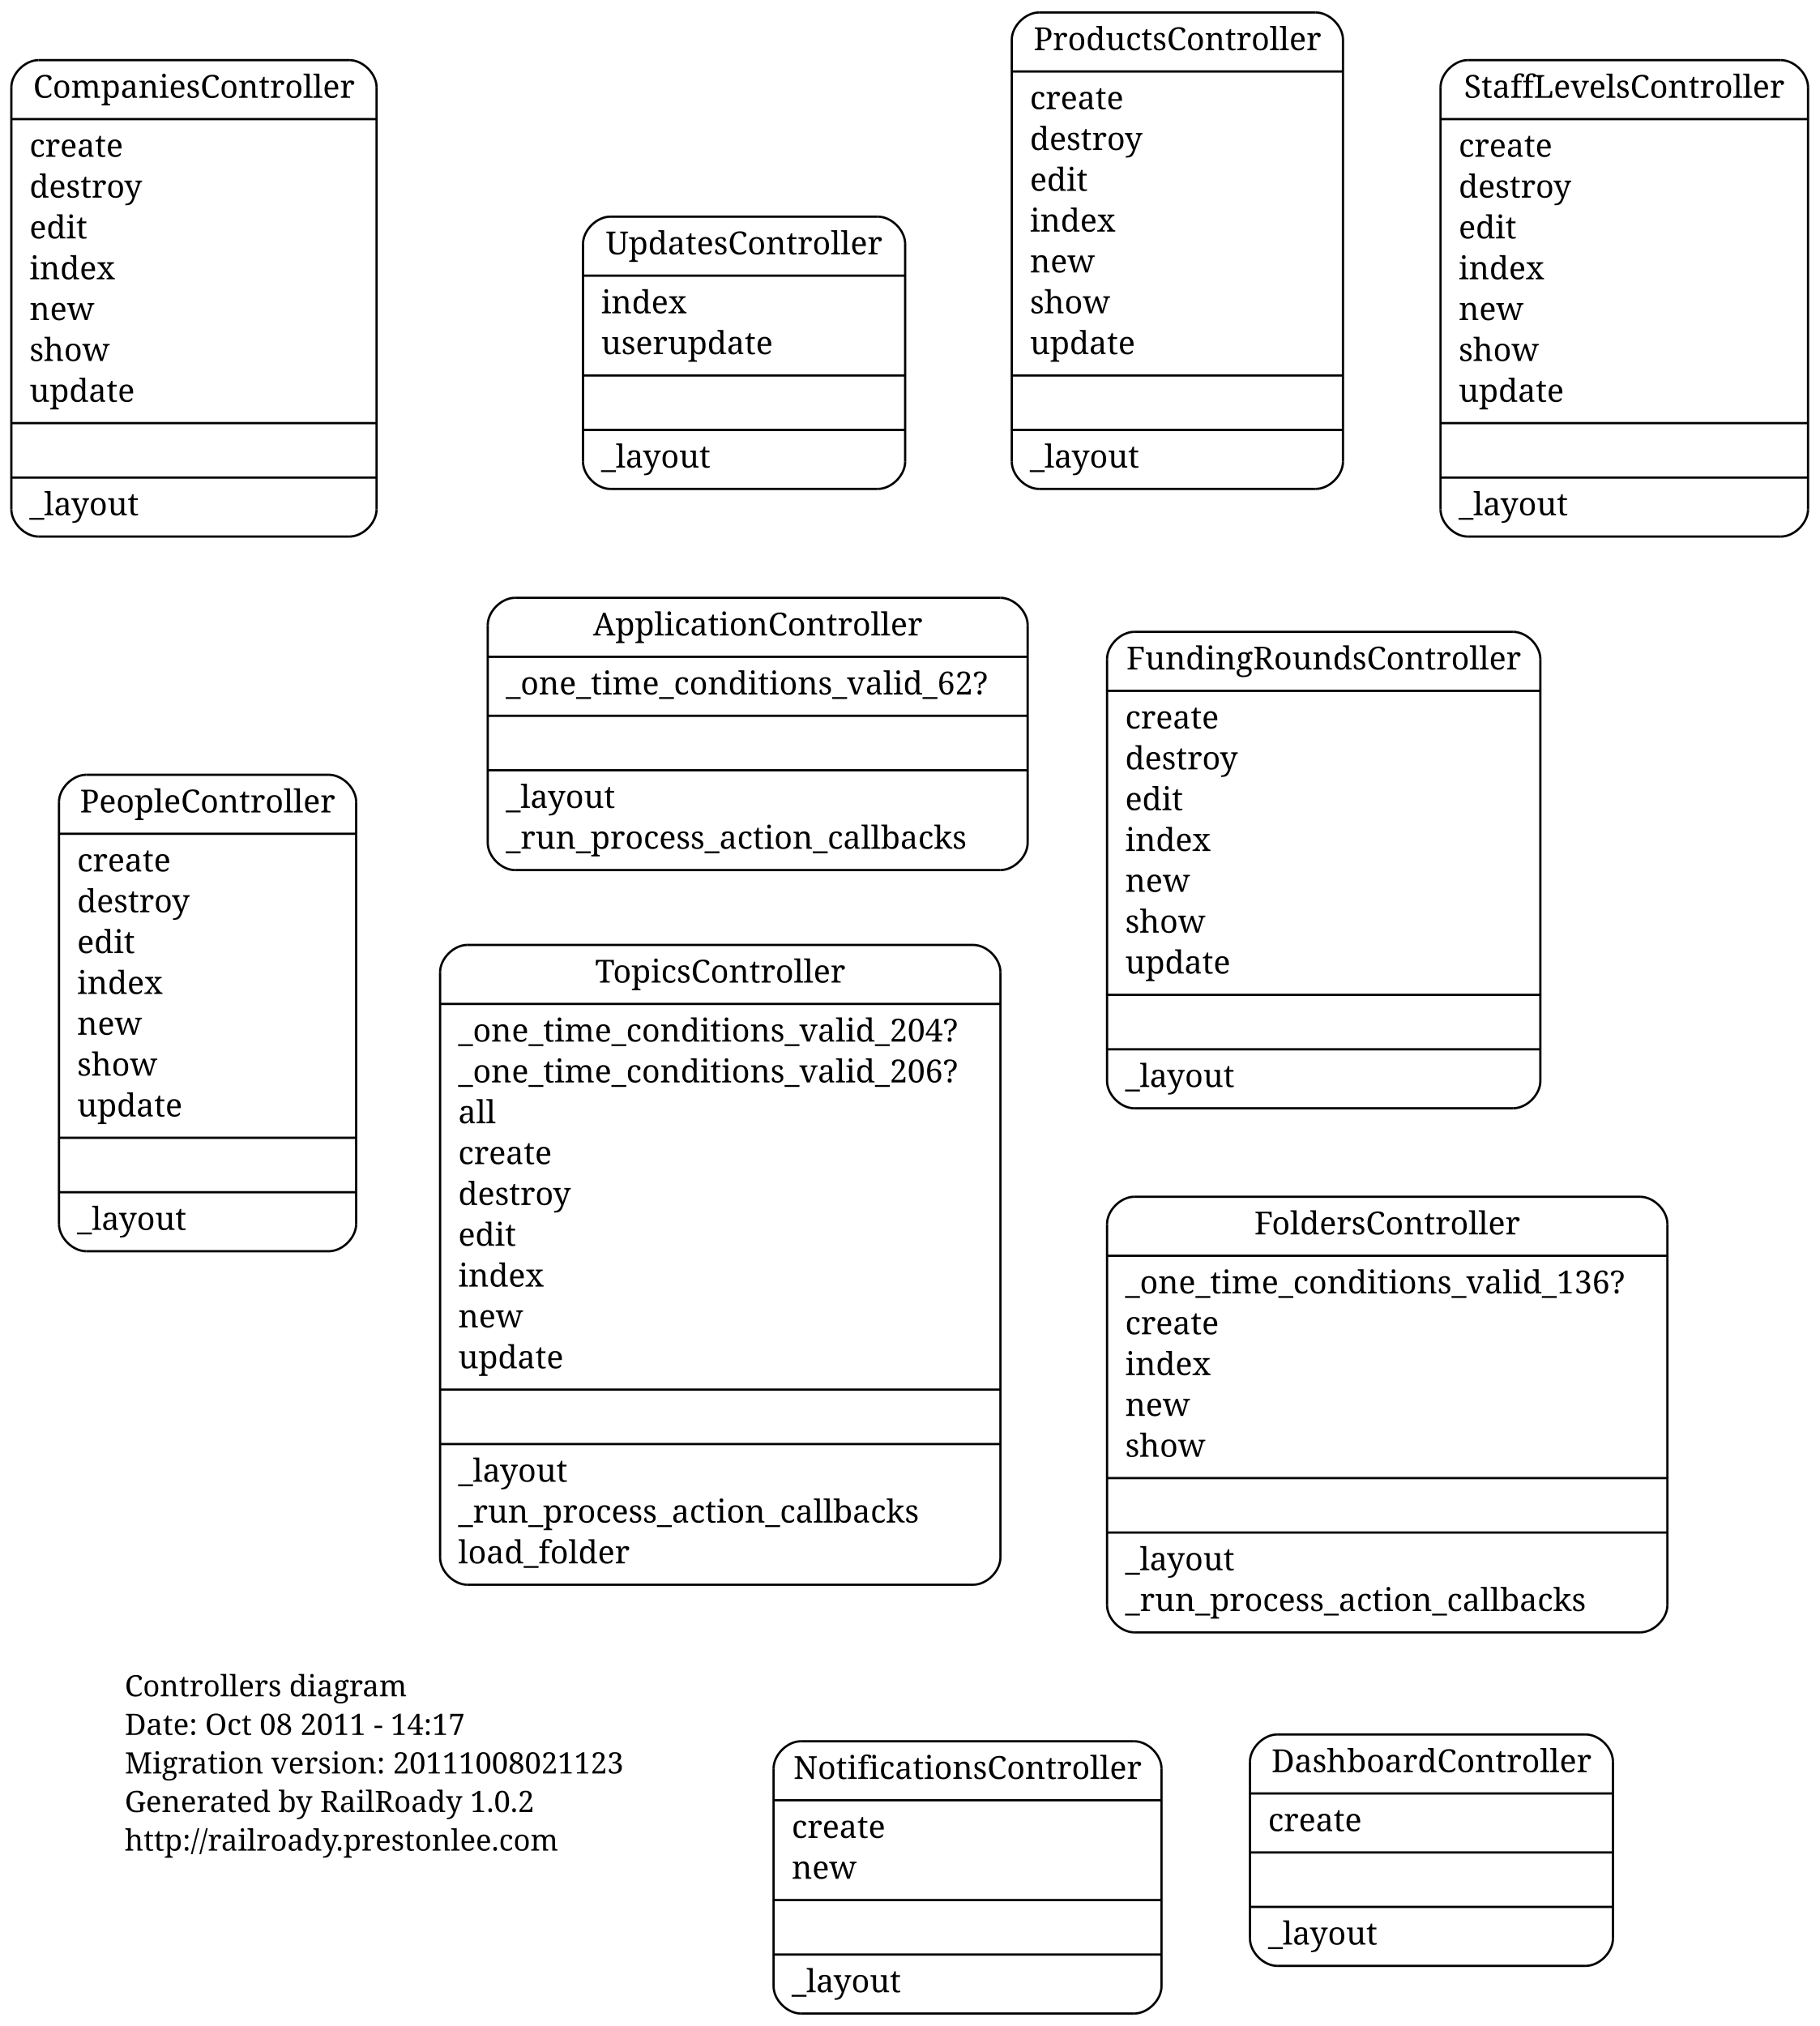
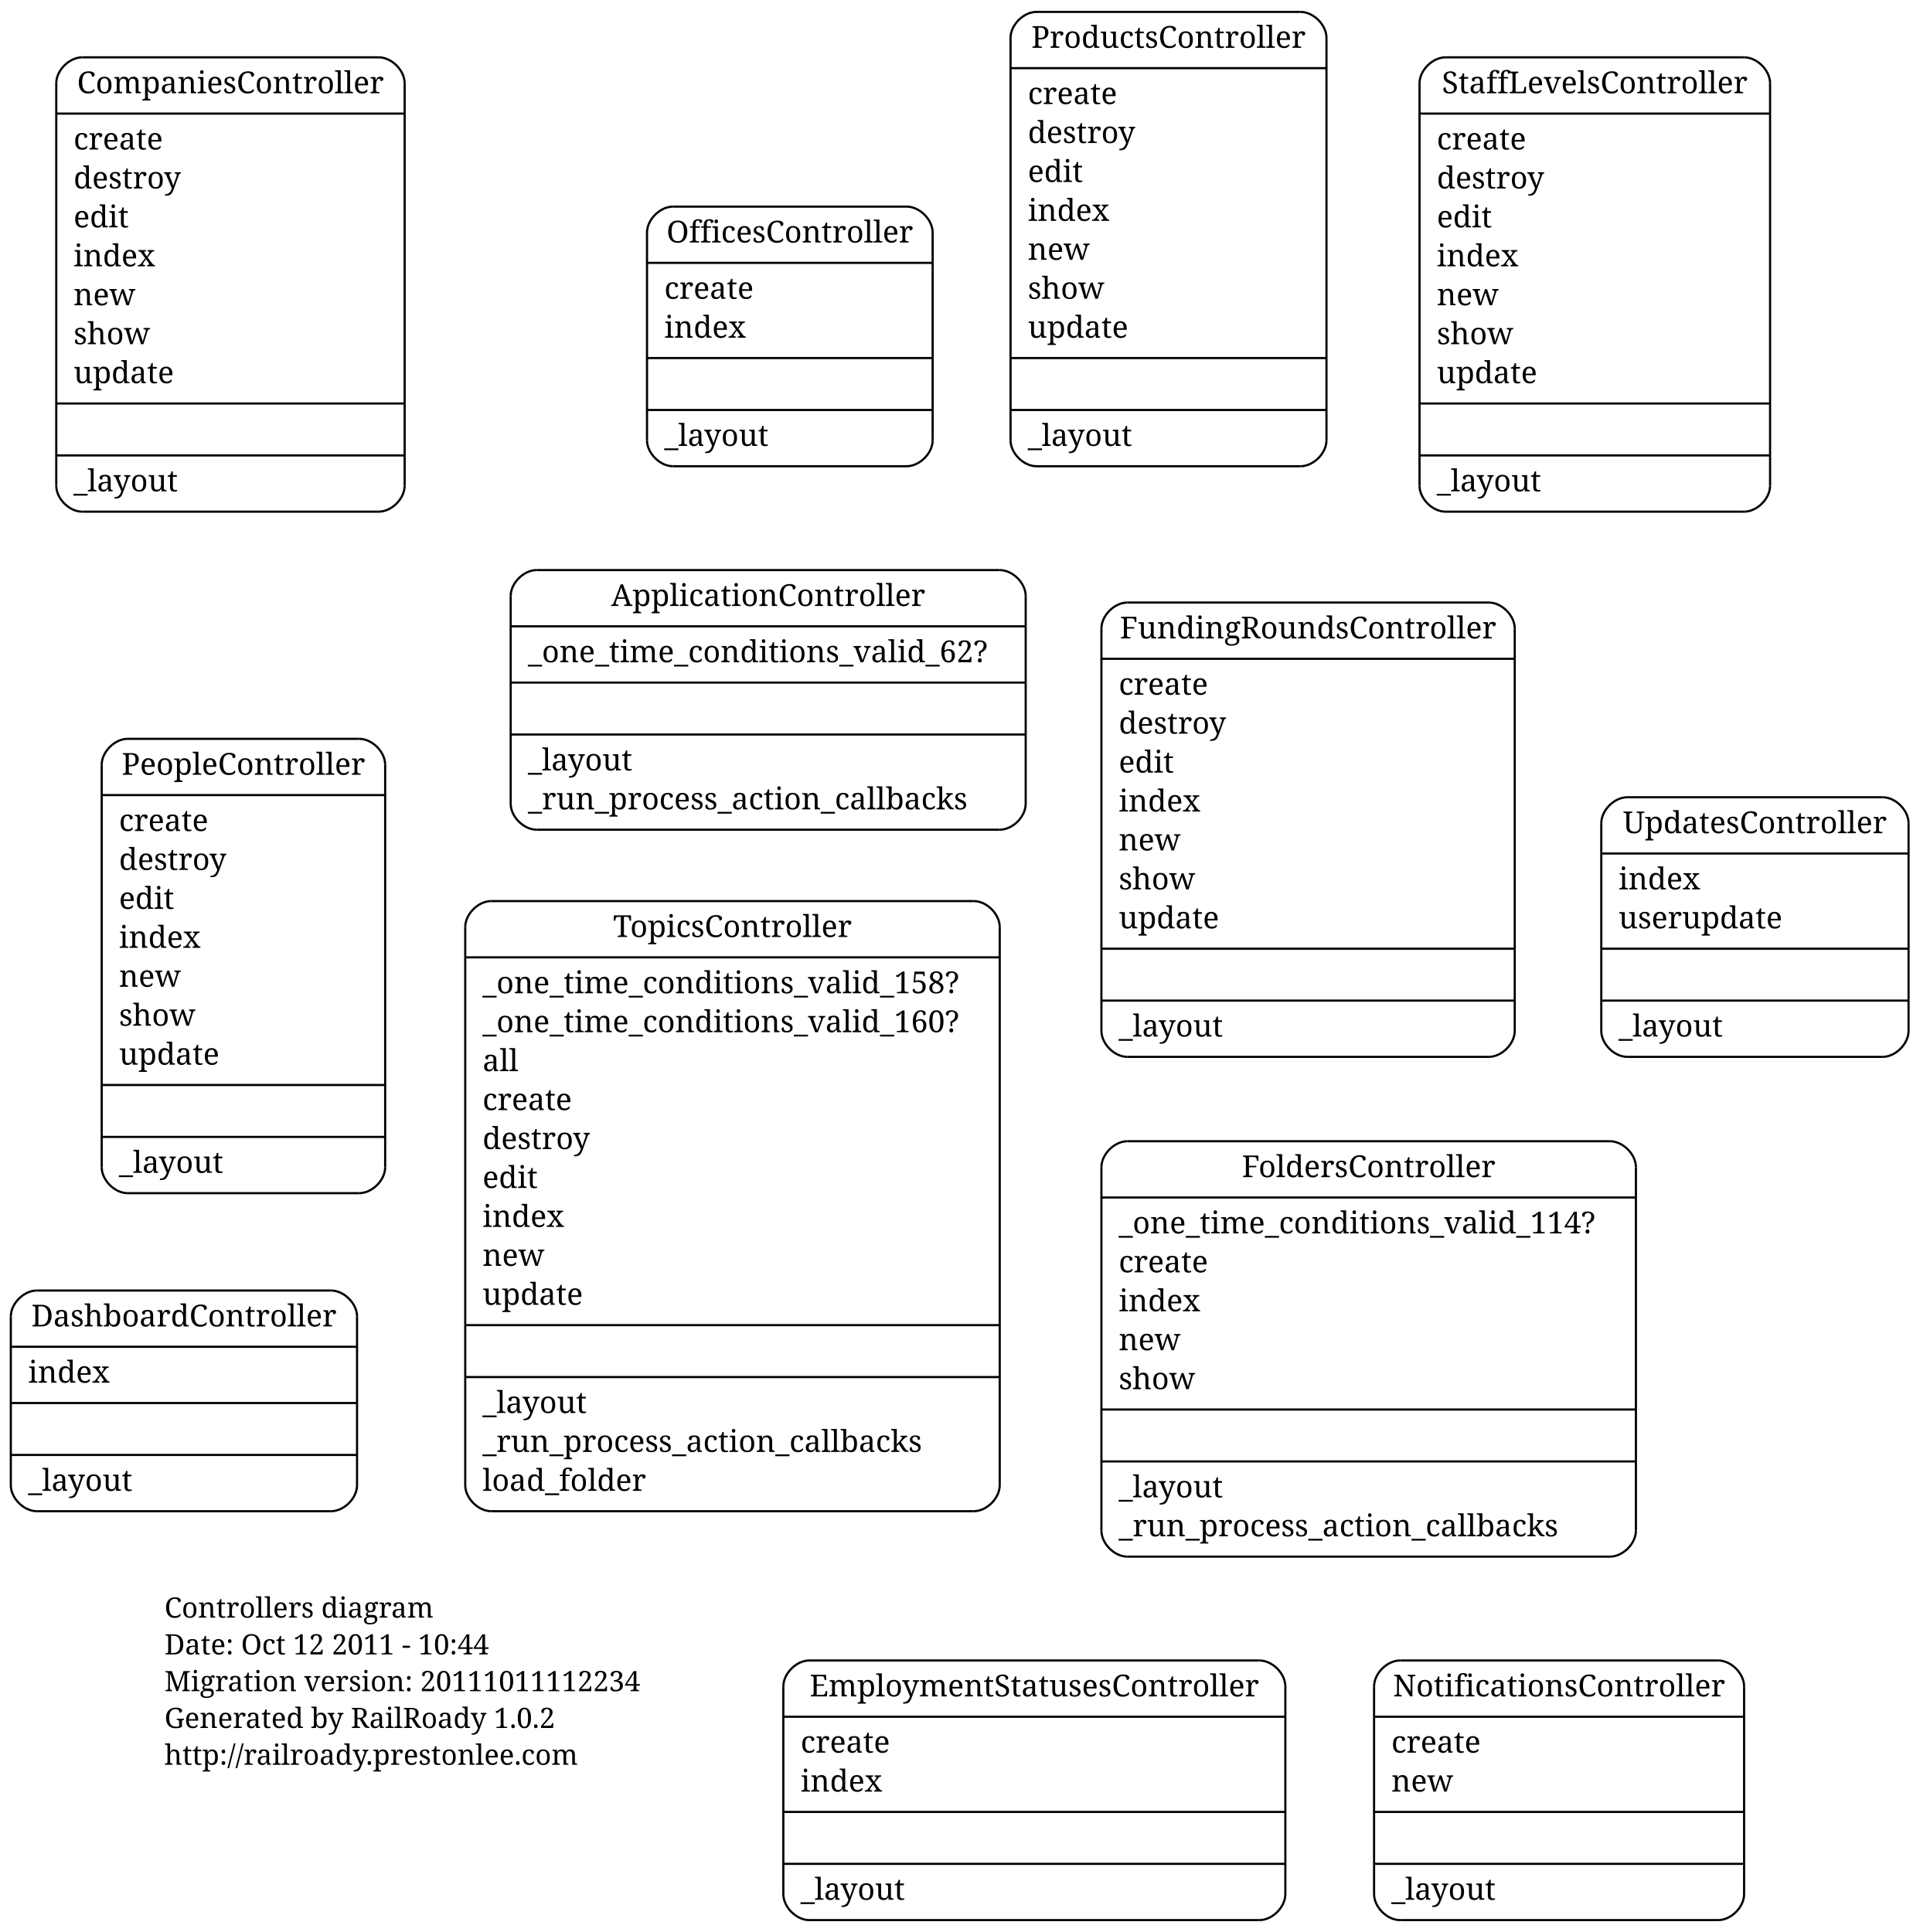
- <svg xmlns="http://www.w3.org/2000/svg" width="802pt" height="893pt" viewBox="0.00 0.00 802.00 893.00">
+ <svg xmlns="http://www.w3.org/2000/svg" width="887pt" height="893pt" viewBox="0.00 0.00 887.00 893.00">
  <g id="graph1" class="graph" transform="scale(1 1) rotate(0) translate(4 889)">
-     <polygon fill="white" stroke="white" points="-4,5 -4,-889 799,-889 799,5 -4,5" />
+     <polygon fill="white" stroke="white" points="-4,5 -4,-889 884,-889 884,5 -4,5" />
    <g id="node1" class="node">
-       <text text-anchor="start" x="51" y="-141.3" font-family="Times Roman,serif" font-size="13.00">Controllers diagram</text>
-       <text text-anchor="start" x="51" y="-124.3" font-family="Times Roman,serif" font-size="13.00">Date: Oct 08 2011 - 14:17</text>
-       <text text-anchor="start" x="51" y="-107.3" font-family="Times Roman,serif" font-size="13.00">Migration version: 20111008021123</text>
-       <text text-anchor="start" x="51" y="-90.3" font-family="Times Roman,serif" font-size="13.00">Generated by RailRoady 1.0.2</text>
-       <text text-anchor="start" x="51" y="-73.3" font-family="Times Roman,serif" font-size="13.00">http://railroady.prestonlee.com</text>
+       <text text-anchor="start" x="72" y="-141.3" font-family="Times Roman,serif" font-size="13.00">Controllers diagram</text>
+       <text text-anchor="start" x="72" y="-124.3" font-family="Times Roman,serif" font-size="13.00">Date: Oct 12 2011 - 10:44</text>
+       <text text-anchor="start" x="72" y="-107.3" font-family="Times Roman,serif" font-size="13.00">Migration version: 20111011112234</text>
+       <text text-anchor="start" x="72" y="-90.3" font-family="Times Roman,serif" font-size="13.00">Generated by RailRoady 1.0.2</text>
+       <text text-anchor="start" x="72" y="-73.3" font-family="Times Roman,serif" font-size="13.00">http://railroady.prestonlee.com</text>
    </g>
    <g id="node2" class="node">
-       <polyline fill="none" stroke="black" points="34,-337.5 141,-337.5 " />
-       <path fill="none" stroke="black" d="M141,-337.5C147,-337.5 153,-343.5 153,-349.5" />
-       <polyline fill="none" stroke="black" points="153,-349.5 153,-535.5 " />
-       <path fill="none" stroke="black" d="M153,-535.5C153,-541.5 147,-547.5 141,-547.5" />
-       <polyline fill="none" stroke="black" points="141,-547.5 34,-547.5 " />
-       <path fill="none" stroke="black" d="M34,-547.5C28,-547.5 22,-541.5 22,-535.5" />
-       <polyline fill="none" stroke="black" points="22,-535.5 22,-349.5 " />
-       <path fill="none" stroke="black" d="M22,-349.5C22,-343.5 28,-337.5 34,-337.5" />
-       <text text-anchor="middle" x="87.5" y="-530.9" font-family="Times Roman,serif" font-size="14.00">PeopleController</text>
-       <polyline fill="none" stroke="black" points="22,-521.5 153,-521.5 " />
-       <text text-anchor="start" x="30" y="-504.9" font-family="Times Roman,serif" font-size="14.00">create</text>
-       <text text-anchor="start" x="30" y="-486.9" font-family="Times Roman,serif" font-size="14.00">destroy</text>
-       <text text-anchor="start" x="30" y="-468.9" font-family="Times Roman,serif" font-size="14.00">edit</text>
-       <text text-anchor="start" x="30" y="-450.9" font-family="Times Roman,serif" font-size="14.00">index</text>
-       <text text-anchor="start" x="30" y="-432.9" font-family="Times Roman,serif" font-size="14.00">new</text>
-       <text text-anchor="start" x="30" y="-414.9" font-family="Times Roman,serif" font-size="14.00">show</text>
-       <text text-anchor="start" x="30" y="-396.9" font-family="Times Roman,serif" font-size="14.00">update</text>
-       <polyline fill="none" stroke="black" points="22,-387.5 153,-387.5 " />
-       <polyline fill="none" stroke="black" points="22,-363.5 153,-363.5 " />
-       <text text-anchor="start" x="30" y="-346.9" font-family="Times Roman,serif" font-size="14.00">_layout</text>
+       <polyline fill="none" stroke="black" points="55,-337.5 162,-337.5 " />
+       <path fill="none" stroke="black" d="M162,-337.5C168,-337.5 174,-343.5 174,-349.5" />
+       <polyline fill="none" stroke="black" points="174,-349.5 174,-535.5 " />
+       <path fill="none" stroke="black" d="M174,-535.5C174,-541.5 168,-547.5 162,-547.5" />
+       <polyline fill="none" stroke="black" points="162,-547.5 55,-547.5 " />
+       <path fill="none" stroke="black" d="M55,-547.5C49,-547.5 43,-541.5 43,-535.5" />
+       <polyline fill="none" stroke="black" points="43,-535.5 43,-349.5 " />
+       <path fill="none" stroke="black" d="M43,-349.5C43,-343.5 49,-337.5 55,-337.5" />
+       <text text-anchor="middle" x="108.5" y="-530.9" font-family="Times Roman,serif" font-size="14.00">PeopleController</text>
+       <polyline fill="none" stroke="black" points="43,-521.5 174,-521.5 " />
+       <text text-anchor="start" x="51" y="-504.9" font-family="Times Roman,serif" font-size="14.00">create</text>
+       <text text-anchor="start" x="51" y="-486.9" font-family="Times Roman,serif" font-size="14.00">destroy</text>
+       <text text-anchor="start" x="51" y="-468.9" font-family="Times Roman,serif" font-size="14.00">edit</text>
+       <text text-anchor="start" x="51" y="-450.9" font-family="Times Roman,serif" font-size="14.00">index</text>
+       <text text-anchor="start" x="51" y="-432.9" font-family="Times Roman,serif" font-size="14.00">new</text>
+       <text text-anchor="start" x="51" y="-414.9" font-family="Times Roman,serif" font-size="14.00">show</text>
+       <text text-anchor="start" x="51" y="-396.9" font-family="Times Roman,serif" font-size="14.00">update</text>
+       <polyline fill="none" stroke="black" points="43,-387.5 174,-387.5 " />
+       <polyline fill="none" stroke="black" points="43,-363.5 174,-363.5 " />
+       <text text-anchor="start" x="51" y="-346.9" font-family="Times Roman,serif" font-size="14.00">_layout</text>
    </g>
    <g id="node3" class="node">
-       <polyline fill="none" stroke="black" points="223,-505.5 437,-505.5 " />
-       <path fill="none" stroke="black" d="M437,-505.5C443,-505.5 449,-511.5 449,-517.5" />
-       <polyline fill="none" stroke="black" points="449,-517.5 449,-613.5 " />
-       <path fill="none" stroke="black" d="M449,-613.5C449,-619.5 443,-625.5 437,-625.5" />
-       <polyline fill="none" stroke="black" points="437,-625.5 223,-625.5 " />
-       <path fill="none" stroke="black" d="M223,-625.5C217,-625.5 211,-619.5 211,-613.5" />
-       <polyline fill="none" stroke="black" points="211,-613.5 211,-517.5 " />
-       <path fill="none" stroke="black" d="M211,-517.5C211,-511.5 217,-505.5 223,-505.5" />
-       <text text-anchor="middle" x="330" y="-608.9" font-family="Times Roman,serif" font-size="14.00">ApplicationController</text>
-       <polyline fill="none" stroke="black" points="211,-599.5 449,-599.5 " />
-       <text text-anchor="start" x="219" y="-582.9" font-family="Times Roman,serif" font-size="14.00">_one_time_conditions_valid_62?</text>
-       <polyline fill="none" stroke="black" points="211,-573.5 449,-573.5 " />
-       <polyline fill="none" stroke="black" points="211,-549.5 449,-549.5 " />
-       <text text-anchor="start" x="219" y="-532.9" font-family="Times Roman,serif" font-size="14.00">_layout</text>
-       <text text-anchor="start" x="219" y="-514.9" font-family="Times Roman,serif" font-size="14.00">_run_process_action_callbacks</text>
+       <polyline fill="none" stroke="black" points="307,-673.5 415,-673.5 " />
+       <path fill="none" stroke="black" d="M415,-673.5C421,-673.5 427,-679.5 427,-685.5" />
+       <polyline fill="none" stroke="black" points="427,-685.5 427,-781.5 " />
+       <path fill="none" stroke="black" d="M427,-781.5C427,-787.5 421,-793.5 415,-793.5" />
+       <polyline fill="none" stroke="black" points="415,-793.5 307,-793.5 " />
+       <path fill="none" stroke="black" d="M307,-793.5C301,-793.5 295,-787.5 295,-781.5" />
+       <polyline fill="none" stroke="black" points="295,-781.5 295,-685.5 " />
+       <path fill="none" stroke="black" d="M295,-685.5C295,-679.5 301,-673.5 307,-673.5" />
+       <text text-anchor="middle" x="361" y="-776.9" font-family="Times Roman,serif" font-size="14.00">OfficesController</text>
+       <polyline fill="none" stroke="black" points="295,-767.5 427,-767.5 " />
+       <text text-anchor="start" x="303" y="-750.9" font-family="Times Roman,serif" font-size="14.00">create</text>
+       <text text-anchor="start" x="303" y="-732.9" font-family="Times Roman,serif" font-size="14.00">index</text>
+       <polyline fill="none" stroke="black" points="295,-723.5 427,-723.5 " />
+       <polyline fill="none" stroke="black" points="295,-699.5 427,-699.5 " />
+       <text text-anchor="start" x="303" y="-682.9" font-family="Times Roman,serif" font-size="14.00">_layout</text>
    </g>
    <g id="node4" class="node">
-       <polyline fill="none" stroke="black" points="496,-169.5 719,-169.5 " />
-       <path fill="none" stroke="black" d="M719,-169.5C725,-169.5 731,-175.5 731,-181.5" />
-       <polyline fill="none" stroke="black" points="731,-181.5 731,-349.5 " />
-       <path fill="none" stroke="black" d="M731,-349.5C731,-355.5 725,-361.5 719,-361.5" />
-       <polyline fill="none" stroke="black" points="719,-361.5 496,-361.5 " />
-       <path fill="none" stroke="black" d="M496,-361.5C490,-361.5 484,-355.5 484,-349.5" />
-       <polyline fill="none" stroke="black" points="484,-349.5 484,-181.5 " />
-       <path fill="none" stroke="black" d="M484,-181.5C484,-175.5 490,-169.5 496,-169.5" />
-       <text text-anchor="middle" x="607.5" y="-344.9" font-family="Times Roman,serif" font-size="14.00">FoldersController</text>
-       <polyline fill="none" stroke="black" points="484,-335.5 731,-335.5 " />
-       <text text-anchor="start" x="492" y="-318.9" font-family="Times Roman,serif" font-size="14.00">_one_time_conditions_valid_136?</text>
-       <text text-anchor="start" x="492" y="-300.9" font-family="Times Roman,serif" font-size="14.00">create</text>
-       <text text-anchor="start" x="492" y="-282.9" font-family="Times Roman,serif" font-size="14.00">index</text>
-       <text text-anchor="start" x="492" y="-264.9" font-family="Times Roman,serif" font-size="14.00">new</text>
-       <text text-anchor="start" x="492" y="-246.9" font-family="Times Roman,serif" font-size="14.00">show</text>
-       <polyline fill="none" stroke="black" points="484,-237.5 731,-237.5 " />
-       <polyline fill="none" stroke="black" points="484,-213.5 731,-213.5 " />
-       <text text-anchor="start" x="492" y="-196.9" font-family="Times Roman,serif" font-size="14.00">_layout</text>
-       <text text-anchor="start" x="492" y="-178.9" font-family="Times Roman,serif" font-size="14.00">_run_process_action_callbacks</text>
+       <polyline fill="none" stroke="black" points="244,-505.5 458,-505.5 " />
+       <path fill="none" stroke="black" d="M458,-505.5C464,-505.5 470,-511.5 470,-517.5" />
+       <polyline fill="none" stroke="black" points="470,-517.5 470,-613.5 " />
+       <path fill="none" stroke="black" d="M470,-613.5C470,-619.5 464,-625.5 458,-625.5" />
+       <polyline fill="none" stroke="black" points="458,-625.5 244,-625.5 " />
+       <path fill="none" stroke="black" d="M244,-625.5C238,-625.5 232,-619.5 232,-613.5" />
+       <polyline fill="none" stroke="black" points="232,-613.5 232,-517.5 " />
+       <path fill="none" stroke="black" d="M232,-517.5C232,-511.5 238,-505.5 244,-505.5" />
+       <text text-anchor="middle" x="351" y="-608.9" font-family="Times Roman,serif" font-size="14.00">ApplicationController</text>
+       <polyline fill="none" stroke="black" points="232,-599.5 470,-599.5 " />
+       <text text-anchor="start" x="240" y="-582.9" font-family="Times Roman,serif" font-size="14.00">_one_time_conditions_valid_62?</text>
+       <polyline fill="none" stroke="black" points="232,-573.5 470,-573.5 " />
+       <polyline fill="none" stroke="black" points="232,-549.5 470,-549.5 " />
+       <text text-anchor="start" x="240" y="-532.9" font-family="Times Roman,serif" font-size="14.00">_layout</text>
+       <text text-anchor="start" x="240" y="-514.9" font-family="Times Roman,serif" font-size="14.00">_run_process_action_callbacks</text>
    </g>
    <g id="node5" class="node">
-       <polyline fill="none" stroke="black" points="454,-673.5 576,-673.5 " />
-       <path fill="none" stroke="black" d="M576,-673.5C582,-673.5 588,-679.5 588,-685.5" />
-       <polyline fill="none" stroke="black" points="588,-685.5 588,-871.5 " />
-       <path fill="none" stroke="black" d="M588,-871.5C588,-877.5 582,-883.5 576,-883.5" />
-       <polyline fill="none" stroke="black" points="576,-883.5 454,-883.5 " />
-       <path fill="none" stroke="black" d="M454,-883.5C448,-883.5 442,-877.5 442,-871.5" />
-       <polyline fill="none" stroke="black" points="442,-871.5 442,-685.5 " />
-       <path fill="none" stroke="black" d="M442,-685.5C442,-679.5 448,-673.5 454,-673.5" />
-       <text text-anchor="middle" x="515" y="-866.9" font-family="Times Roman,serif" font-size="14.00">ProductsController</text>
-       <polyline fill="none" stroke="black" points="442,-857.5 588,-857.5 " />
-       <text text-anchor="start" x="450" y="-840.9" font-family="Times Roman,serif" font-size="14.00">create</text>
-       <text text-anchor="start" x="450" y="-822.9" font-family="Times Roman,serif" font-size="14.00">destroy</text>
-       <text text-anchor="start" x="450" y="-804.9" font-family="Times Roman,serif" font-size="14.00">edit</text>
-       <text text-anchor="start" x="450" y="-786.9" font-family="Times Roman,serif" font-size="14.00">index</text>
-       <text text-anchor="start" x="450" y="-768.9" font-family="Times Roman,serif" font-size="14.00">new</text>
-       <text text-anchor="start" x="450" y="-750.9" font-family="Times Roman,serif" font-size="14.00">show</text>
-       <text text-anchor="start" x="450" y="-732.9" font-family="Times Roman,serif" font-size="14.00">update</text>
-       <polyline fill="none" stroke="black" points="442,-723.5 588,-723.5 " />
-       <polyline fill="none" stroke="black" points="442,-699.5 588,-699.5 " />
-       <text text-anchor="start" x="450" y="-682.9" font-family="Times Roman,serif" font-size="14.00">_layout</text>
+       <polyline fill="none" stroke="black" points="517,-169.5 740,-169.5 " />
+       <path fill="none" stroke="black" d="M740,-169.5C746,-169.5 752,-175.5 752,-181.5" />
+       <polyline fill="none" stroke="black" points="752,-181.5 752,-349.5 " />
+       <path fill="none" stroke="black" d="M752,-349.5C752,-355.5 746,-361.5 740,-361.5" />
+       <polyline fill="none" stroke="black" points="740,-361.5 517,-361.5 " />
+       <path fill="none" stroke="black" d="M517,-361.5C511,-361.5 505,-355.5 505,-349.5" />
+       <polyline fill="none" stroke="black" points="505,-349.5 505,-181.5 " />
+       <path fill="none" stroke="black" d="M505,-181.5C505,-175.5 511,-169.5 517,-169.5" />
+       <text text-anchor="middle" x="628.5" y="-344.9" font-family="Times Roman,serif" font-size="14.00">FoldersController</text>
+       <polyline fill="none" stroke="black" points="505,-335.5 752,-335.5 " />
+       <text text-anchor="start" x="513" y="-318.9" font-family="Times Roman,serif" font-size="14.00">_one_time_conditions_valid_114?</text>
+       <text text-anchor="start" x="513" y="-300.9" font-family="Times Roman,serif" font-size="14.00">create</text>
+       <text text-anchor="start" x="513" y="-282.9" font-family="Times Roman,serif" font-size="14.00">index</text>
+       <text text-anchor="start" x="513" y="-264.9" font-family="Times Roman,serif" font-size="14.00">new</text>
+       <text text-anchor="start" x="513" y="-246.9" font-family="Times Roman,serif" font-size="14.00">show</text>
+       <polyline fill="none" stroke="black" points="505,-237.5 752,-237.5 " />
+       <polyline fill="none" stroke="black" points="505,-213.5 752,-213.5 " />
+       <text text-anchor="start" x="513" y="-196.9" font-family="Times Roman,serif" font-size="14.00">_layout</text>
+       <text text-anchor="start" x="513" y="-178.9" font-family="Times Roman,serif" font-size="14.00">_run_process_action_callbacks</text>
    </g>
    <g id="node6" class="node">
-       <polyline fill="none" stroke="black" points="202,-190.5 425,-190.5 " />
-       <path fill="none" stroke="black" d="M425,-190.5C431,-190.5 437,-196.5 437,-202.5" />
-       <polyline fill="none" stroke="black" points="437,-202.5 437,-460.5 " />
-       <path fill="none" stroke="black" d="M437,-460.5C437,-466.5 431,-472.5 425,-472.5" />
-       <polyline fill="none" stroke="black" points="425,-472.5 202,-472.5 " />
-       <path fill="none" stroke="black" d="M202,-472.5C196,-472.5 190,-466.5 190,-460.5" />
-       <polyline fill="none" stroke="black" points="190,-460.5 190,-202.5 " />
-       <path fill="none" stroke="black" d="M190,-202.5C190,-196.5 196,-190.5 202,-190.5" />
-       <text text-anchor="middle" x="313.5" y="-455.9" font-family="Times Roman,serif" font-size="14.00">TopicsController</text>
-       <polyline fill="none" stroke="black" points="190,-446.5 437,-446.5 " />
-       <text text-anchor="start" x="198" y="-429.9" font-family="Times Roman,serif" font-size="14.00">_one_time_conditions_valid_204?</text>
-       <text text-anchor="start" x="198" y="-411.9" font-family="Times Roman,serif" font-size="14.00">_one_time_conditions_valid_206?</text>
-       <text text-anchor="start" x="198" y="-393.9" font-family="Times Roman,serif" font-size="14.00">all</text>
-       <text text-anchor="start" x="198" y="-375.9" font-family="Times Roman,serif" font-size="14.00">create</text>
-       <text text-anchor="start" x="198" y="-357.9" font-family="Times Roman,serif" font-size="14.00">destroy</text>
-       <text text-anchor="start" x="198" y="-339.9" font-family="Times Roman,serif" font-size="14.00">edit</text>
-       <text text-anchor="start" x="198" y="-321.9" font-family="Times Roman,serif" font-size="14.00">index</text>
-       <text text-anchor="start" x="198" y="-303.9" font-family="Times Roman,serif" font-size="14.00">new</text>
-       <text text-anchor="start" x="198" y="-285.9" font-family="Times Roman,serif" font-size="14.00">update</text>
-       <polyline fill="none" stroke="black" points="190,-276.5 437,-276.5 " />
-       <polyline fill="none" stroke="black" points="190,-252.5 437,-252.5 " />
-       <text text-anchor="start" x="198" y="-235.9" font-family="Times Roman,serif" font-size="14.00">_layout</text>
-       <text text-anchor="start" x="198" y="-217.9" font-family="Times Roman,serif" font-size="14.00">_run_process_action_callbacks</text>
-       <text text-anchor="start" x="198" y="-199.9" font-family="Times Roman,serif" font-size="14.00">load_folder</text>
+       <polyline fill="none" stroke="black" points="370,-1.5 578,-1.5 " />
+       <path fill="none" stroke="black" d="M578,-1.5C584,-1.5 590,-7.5 590,-13.5" />
+       <polyline fill="none" stroke="black" points="590,-13.5 590,-109.5 " />
+       <path fill="none" stroke="black" d="M590,-109.5C590,-115.5 584,-121.5 578,-121.5" />
+       <polyline fill="none" stroke="black" points="578,-121.5 370,-121.5 " />
+       <path fill="none" stroke="black" d="M370,-121.5C364,-121.5 358,-115.5 358,-109.5" />
+       <polyline fill="none" stroke="black" points="358,-109.5 358,-13.5 " />
+       <path fill="none" stroke="black" d="M358,-13.5C358,-7.5 364,-1.5 370,-1.5" />
+       <text text-anchor="middle" x="474" y="-104.9" font-family="Times Roman,serif" font-size="14.00">EmploymentStatusesController</text>
+       <polyline fill="none" stroke="black" points="358,-95.5 590,-95.5 " />
+       <text text-anchor="start" x="366" y="-78.9" font-family="Times Roman,serif" font-size="14.00">create</text>
+       <text text-anchor="start" x="366" y="-60.9" font-family="Times Roman,serif" font-size="14.00">index</text>
+       <polyline fill="none" stroke="black" points="358,-51.5 590,-51.5 " />
+       <polyline fill="none" stroke="black" points="358,-27.5 590,-27.5 " />
+       <text text-anchor="start" x="366" y="-10.9" font-family="Times Roman,serif" font-size="14.00">_layout</text>
    </g>
    <g id="node7" class="node">
-       <polyline fill="none" stroke="black" points="643,-652.5 781,-652.5 " />
-       <path fill="none" stroke="black" d="M781,-652.5C787,-652.5 793,-658.5 793,-664.5" />
-       <polyline fill="none" stroke="black" points="793,-664.5 793,-850.5 " />
-       <path fill="none" stroke="black" d="M793,-850.5C793,-856.5 787,-862.5 781,-862.5" />
-       <polyline fill="none" stroke="black" points="781,-862.5 643,-862.5 " />
-       <path fill="none" stroke="black" d="M643,-862.5C637,-862.5 631,-856.5 631,-850.5" />
-       <polyline fill="none" stroke="black" points="631,-850.5 631,-664.5 " />
-       <path fill="none" stroke="black" d="M631,-664.5C631,-658.5 637,-652.5 643,-652.5" />
-       <text text-anchor="middle" x="712" y="-845.9" font-family="Times Roman,serif" font-size="14.00">StaffLevelsController</text>
-       <polyline fill="none" stroke="black" points="631,-836.5 793,-836.5 " />
-       <text text-anchor="start" x="639" y="-819.9" font-family="Times Roman,serif" font-size="14.00">create</text>
-       <text text-anchor="start" x="639" y="-801.9" font-family="Times Roman,serif" font-size="14.00">destroy</text>
-       <text text-anchor="start" x="639" y="-783.9" font-family="Times Roman,serif" font-size="14.00">edit</text>
-       <text text-anchor="start" x="639" y="-765.9" font-family="Times Roman,serif" font-size="14.00">index</text>
-       <text text-anchor="start" x="639" y="-747.9" font-family="Times Roman,serif" font-size="14.00">new</text>
-       <text text-anchor="start" x="639" y="-729.9" font-family="Times Roman,serif" font-size="14.00">show</text>
-       <text text-anchor="start" x="639" y="-711.9" font-family="Times Roman,serif" font-size="14.00">update</text>
-       <polyline fill="none" stroke="black" points="631,-702.5 793,-702.5 " />
-       <polyline fill="none" stroke="black" points="631,-678.5 793,-678.5 " />
-       <text text-anchor="start" x="639" y="-661.9" font-family="Times Roman,serif" font-size="14.00">_layout</text>
+       <polyline fill="none" stroke="black" points="475,-673.5 597,-673.5 " />
+       <path fill="none" stroke="black" d="M597,-673.5C603,-673.5 609,-679.5 609,-685.5" />
+       <polyline fill="none" stroke="black" points="609,-685.5 609,-871.5 " />
+       <path fill="none" stroke="black" d="M609,-871.5C609,-877.5 603,-883.5 597,-883.5" />
+       <polyline fill="none" stroke="black" points="597,-883.5 475,-883.5 " />
+       <path fill="none" stroke="black" d="M475,-883.5C469,-883.5 463,-877.5 463,-871.5" />
+       <polyline fill="none" stroke="black" points="463,-871.5 463,-685.5 " />
+       <path fill="none" stroke="black" d="M463,-685.5C463,-679.5 469,-673.5 475,-673.5" />
+       <text text-anchor="middle" x="536" y="-866.9" font-family="Times Roman,serif" font-size="14.00">ProductsController</text>
+       <polyline fill="none" stroke="black" points="463,-857.5 609,-857.5 " />
+       <text text-anchor="start" x="471" y="-840.9" font-family="Times Roman,serif" font-size="14.00">create</text>
+       <text text-anchor="start" x="471" y="-822.9" font-family="Times Roman,serif" font-size="14.00">destroy</text>
+       <text text-anchor="start" x="471" y="-804.9" font-family="Times Roman,serif" font-size="14.00">edit</text>
+       <text text-anchor="start" x="471" y="-786.9" font-family="Times Roman,serif" font-size="14.00">index</text>
+       <text text-anchor="start" x="471" y="-768.9" font-family="Times Roman,serif" font-size="14.00">new</text>
+       <text text-anchor="start" x="471" y="-750.9" font-family="Times Roman,serif" font-size="14.00">show</text>
+       <text text-anchor="start" x="471" y="-732.9" font-family="Times Roman,serif" font-size="14.00">update</text>
+       <polyline fill="none" stroke="black" points="463,-723.5 609,-723.5 " />
+       <polyline fill="none" stroke="black" points="463,-699.5 609,-699.5 " />
+       <text text-anchor="start" x="471" y="-682.9" font-family="Times Roman,serif" font-size="14.00">_layout</text>
    </g>
    <g id="node8" class="node">
-       <polyline fill="none" stroke="black" points="496,-400.5 663,-400.5 " />
-       <path fill="none" stroke="black" d="M663,-400.5C669,-400.5 675,-406.5 675,-412.5" />
-       <polyline fill="none" stroke="black" points="675,-412.5 675,-598.5 " />
-       <path fill="none" stroke="black" d="M675,-598.5C675,-604.5 669,-610.5 663,-610.5" />
-       <polyline fill="none" stroke="black" points="663,-610.5 496,-610.5 " />
-       <path fill="none" stroke="black" d="M496,-610.5C490,-610.5 484,-604.5 484,-598.5" />
-       <polyline fill="none" stroke="black" points="484,-598.5 484,-412.5 " />
-       <path fill="none" stroke="black" d="M484,-412.5C484,-406.5 490,-400.5 496,-400.5" />
-       <text text-anchor="middle" x="579.5" y="-593.9" font-family="Times Roman,serif" font-size="14.00">FundingRoundsController</text>
-       <polyline fill="none" stroke="black" points="484,-584.5 675,-584.5 " />
-       <text text-anchor="start" x="492" y="-567.9" font-family="Times Roman,serif" font-size="14.00">create</text>
-       <text text-anchor="start" x="492" y="-549.9" font-family="Times Roman,serif" font-size="14.00">destroy</text>
-       <text text-anchor="start" x="492" y="-531.9" font-family="Times Roman,serif" font-size="14.00">edit</text>
-       <text text-anchor="start" x="492" y="-513.9" font-family="Times Roman,serif" font-size="14.00">index</text>
-       <text text-anchor="start" x="492" y="-495.9" font-family="Times Roman,serif" font-size="14.00">new</text>
-       <text text-anchor="start" x="492" y="-477.9" font-family="Times Roman,serif" font-size="14.00">show</text>
-       <text text-anchor="start" x="492" y="-459.9" font-family="Times Roman,serif" font-size="14.00">update</text>
-       <polyline fill="none" stroke="black" points="484,-450.5 675,-450.5 " />
-       <polyline fill="none" stroke="black" points="484,-426.5 675,-426.5 " />
-       <text text-anchor="start" x="492" y="-409.9" font-family="Times Roman,serif" font-size="14.00">_layout</text>
+       <polyline fill="none" stroke="black" points="223,-190.5 446,-190.5 " />
+       <path fill="none" stroke="black" d="M446,-190.5C452,-190.5 458,-196.5 458,-202.5" />
+       <polyline fill="none" stroke="black" points="458,-202.5 458,-460.5 " />
+       <path fill="none" stroke="black" d="M458,-460.5C458,-466.5 452,-472.5 446,-472.5" />
+       <polyline fill="none" stroke="black" points="446,-472.5 223,-472.5 " />
+       <path fill="none" stroke="black" d="M223,-472.5C217,-472.5 211,-466.5 211,-460.5" />
+       <polyline fill="none" stroke="black" points="211,-460.5 211,-202.5 " />
+       <path fill="none" stroke="black" d="M211,-202.5C211,-196.5 217,-190.5 223,-190.5" />
+       <text text-anchor="middle" x="334.5" y="-455.9" font-family="Times Roman,serif" font-size="14.00">TopicsController</text>
+       <polyline fill="none" stroke="black" points="211,-446.5 458,-446.5 " />
+       <text text-anchor="start" x="219" y="-429.9" font-family="Times Roman,serif" font-size="14.00">_one_time_conditions_valid_158?</text>
+       <text text-anchor="start" x="219" y="-411.9" font-family="Times Roman,serif" font-size="14.00">_one_time_conditions_valid_160?</text>
+       <text text-anchor="start" x="219" y="-393.9" font-family="Times Roman,serif" font-size="14.00">all</text>
+       <text text-anchor="start" x="219" y="-375.9" font-family="Times Roman,serif" font-size="14.00">create</text>
+       <text text-anchor="start" x="219" y="-357.9" font-family="Times Roman,serif" font-size="14.00">destroy</text>
+       <text text-anchor="start" x="219" y="-339.9" font-family="Times Roman,serif" font-size="14.00">edit</text>
+       <text text-anchor="start" x="219" y="-321.9" font-family="Times Roman,serif" font-size="14.00">index</text>
+       <text text-anchor="start" x="219" y="-303.9" font-family="Times Roman,serif" font-size="14.00">new</text>
+       <text text-anchor="start" x="219" y="-285.9" font-family="Times Roman,serif" font-size="14.00">update</text>
+       <polyline fill="none" stroke="black" points="211,-276.5 458,-276.5 " />
+       <polyline fill="none" stroke="black" points="211,-252.5 458,-252.5 " />
+       <text text-anchor="start" x="219" y="-235.9" font-family="Times Roman,serif" font-size="14.00">_layout</text>
+       <text text-anchor="start" x="219" y="-217.9" font-family="Times Roman,serif" font-size="14.00">_run_process_action_callbacks</text>
+       <text text-anchor="start" x="219" y="-199.9" font-family="Times Roman,serif" font-size="14.00">load_folder</text>
    </g>
    <g id="node9" class="node">
-       <polyline fill="none" stroke="black" points="13,-652.5 150,-652.5 " />
-       <path fill="none" stroke="black" d="M150,-652.5C156,-652.5 162,-658.5 162,-664.5" />
-       <polyline fill="none" stroke="black" points="162,-664.5 162,-850.5 " />
-       <path fill="none" stroke="black" d="M162,-850.5C162,-856.5 156,-862.5 150,-862.5" />
-       <polyline fill="none" stroke="black" points="150,-862.5 13,-862.5 " />
-       <path fill="none" stroke="black" d="M13,-862.5C7,-862.5 1,-856.5 1,-850.5" />
-       <polyline fill="none" stroke="black" points="1,-850.5 1,-664.5 " />
-       <path fill="none" stroke="black" d="M1,-664.5C1,-658.5 7,-652.5 13,-652.5" />
-       <text text-anchor="middle" x="81.5" y="-845.9" font-family="Times Roman,serif" font-size="14.00">CompaniesController</text>
-       <polyline fill="none" stroke="black" points="1,-836.5 162,-836.5 " />
-       <text text-anchor="start" x="9" y="-819.9" font-family="Times Roman,serif" font-size="14.00">create</text>
-       <text text-anchor="start" x="9" y="-801.9" font-family="Times Roman,serif" font-size="14.00">destroy</text>
-       <text text-anchor="start" x="9" y="-783.9" font-family="Times Roman,serif" font-size="14.00">edit</text>
-       <text text-anchor="start" x="9" y="-765.9" font-family="Times Roman,serif" font-size="14.00">index</text>
-       <text text-anchor="start" x="9" y="-747.9" font-family="Times Roman,serif" font-size="14.00">new</text>
-       <text text-anchor="start" x="9" y="-729.9" font-family="Times Roman,serif" font-size="14.00">show</text>
-       <text text-anchor="start" x="9" y="-711.9" font-family="Times Roman,serif" font-size="14.00">update</text>
-       <polyline fill="none" stroke="black" points="1,-702.5 162,-702.5 " />
-       <polyline fill="none" stroke="black" points="1,-678.5 162,-678.5 " />
-       <text text-anchor="start" x="9" y="-661.9" font-family="Times Roman,serif" font-size="14.00">_layout</text>
+       <polyline fill="none" stroke="black" points="664,-652.5 802,-652.5 " />
+       <path fill="none" stroke="black" d="M802,-652.5C808,-652.5 814,-658.5 814,-664.5" />
+       <polyline fill="none" stroke="black" points="814,-664.5 814,-850.5 " />
+       <path fill="none" stroke="black" d="M814,-850.5C814,-856.5 808,-862.5 802,-862.5" />
+       <polyline fill="none" stroke="black" points="802,-862.5 664,-862.5 " />
+       <path fill="none" stroke="black" d="M664,-862.5C658,-862.5 652,-856.5 652,-850.5" />
+       <polyline fill="none" stroke="black" points="652,-850.5 652,-664.5 " />
+       <path fill="none" stroke="black" d="M652,-664.5C652,-658.5 658,-652.5 664,-652.5" />
+       <text text-anchor="middle" x="733" y="-845.9" font-family="Times Roman,serif" font-size="14.00">StaffLevelsController</text>
+       <polyline fill="none" stroke="black" points="652,-836.5 814,-836.5 " />
+       <text text-anchor="start" x="660" y="-819.9" font-family="Times Roman,serif" font-size="14.00">create</text>
+       <text text-anchor="start" x="660" y="-801.9" font-family="Times Roman,serif" font-size="14.00">destroy</text>
+       <text text-anchor="start" x="660" y="-783.9" font-family="Times Roman,serif" font-size="14.00">edit</text>
+       <text text-anchor="start" x="660" y="-765.9" font-family="Times Roman,serif" font-size="14.00">index</text>
+       <text text-anchor="start" x="660" y="-747.9" font-family="Times Roman,serif" font-size="14.00">new</text>
+       <text text-anchor="start" x="660" y="-729.9" font-family="Times Roman,serif" font-size="14.00">show</text>
+       <text text-anchor="start" x="660" y="-711.9" font-family="Times Roman,serif" font-size="14.00">update</text>
+       <polyline fill="none" stroke="black" points="652,-702.5 814,-702.5 " />
+       <polyline fill="none" stroke="black" points="652,-678.5 814,-678.5 " />
+       <text text-anchor="start" x="660" y="-661.9" font-family="Times Roman,serif" font-size="14.00">_layout</text>
    </g>
    <g id="node10" class="node">
-       <polyline fill="none" stroke="black" points="559,-22.5 695,-22.5 " />
-       <path fill="none" stroke="black" d="M695,-22.5C701,-22.5 707,-28.5 707,-34.5" />
-       <polyline fill="none" stroke="black" points="707,-34.5 707,-112.5 " />
-       <path fill="none" stroke="black" d="M707,-112.5C707,-118.5 701,-124.5 695,-124.5" />
-       <polyline fill="none" stroke="black" points="695,-124.5 559,-124.5 " />
-       <path fill="none" stroke="black" d="M559,-124.5C553,-124.5 547,-118.5 547,-112.5" />
-       <polyline fill="none" stroke="black" points="547,-112.5 547,-34.5 " />
-       <path fill="none" stroke="black" d="M547,-34.5C547,-28.5 553,-22.5 559,-22.5" />
-       <text text-anchor="middle" x="627" y="-107.9" font-family="Times Roman,serif" font-size="14.00">DashboardController</text>
-       <polyline fill="none" stroke="black" points="547,-98.5 707,-98.5 " />
-       <text text-anchor="start" x="555" y="-81.9" font-family="Times Roman,serif" font-size="14.00">create</text>
-       <polyline fill="none" stroke="black" points="547,-72.5 707,-72.5 " />
-       <polyline fill="none" stroke="black" points="547,-48.5 707,-48.5 " />
-       <text text-anchor="start" x="555" y="-31.9" font-family="Times Roman,serif" font-size="14.00">_layout</text>
+       <polyline fill="none" stroke="black" points="517,-400.5 684,-400.5 " />
+       <path fill="none" stroke="black" d="M684,-400.5C690,-400.5 696,-406.5 696,-412.5" />
+       <polyline fill="none" stroke="black" points="696,-412.5 696,-598.5 " />
+       <path fill="none" stroke="black" d="M696,-598.5C696,-604.5 690,-610.5 684,-610.5" />
+       <polyline fill="none" stroke="black" points="684,-610.5 517,-610.5 " />
+       <path fill="none" stroke="black" d="M517,-610.5C511,-610.5 505,-604.5 505,-598.5" />
+       <polyline fill="none" stroke="black" points="505,-598.5 505,-412.5 " />
+       <path fill="none" stroke="black" d="M505,-412.5C505,-406.5 511,-400.5 517,-400.5" />
+       <text text-anchor="middle" x="600.5" y="-593.9" font-family="Times Roman,serif" font-size="14.00">FundingRoundsController</text>
+       <polyline fill="none" stroke="black" points="505,-584.5 696,-584.5 " />
+       <text text-anchor="start" x="513" y="-567.9" font-family="Times Roman,serif" font-size="14.00">create</text>
+       <text text-anchor="start" x="513" y="-549.9" font-family="Times Roman,serif" font-size="14.00">destroy</text>
+       <text text-anchor="start" x="513" y="-531.9" font-family="Times Roman,serif" font-size="14.00">edit</text>
+       <text text-anchor="start" x="513" y="-513.9" font-family="Times Roman,serif" font-size="14.00">index</text>
+       <text text-anchor="start" x="513" y="-495.9" font-family="Times Roman,serif" font-size="14.00">new</text>
+       <text text-anchor="start" x="513" y="-477.9" font-family="Times Roman,serif" font-size="14.00">show</text>
+       <text text-anchor="start" x="513" y="-459.9" font-family="Times Roman,serif" font-size="14.00">update</text>
+       <polyline fill="none" stroke="black" points="505,-450.5 696,-450.5 " />
+       <polyline fill="none" stroke="black" points="505,-426.5 696,-426.5 " />
+       <text text-anchor="start" x="513" y="-409.9" font-family="Times Roman,serif" font-size="14.00">_layout</text>
    </g>
    <g id="node11" class="node">
-       <polyline fill="none" stroke="black" points="349,-1.5 496,-1.5 " />
-       <path fill="none" stroke="black" d="M496,-1.5C502,-1.5 508,-7.5 508,-13.5" />
-       <polyline fill="none" stroke="black" points="508,-13.5 508,-109.5 " />
-       <path fill="none" stroke="black" d="M508,-109.5C508,-115.5 502,-121.5 496,-121.5" />
-       <polyline fill="none" stroke="black" points="496,-121.5 349,-121.5 " />
-       <path fill="none" stroke="black" d="M349,-121.5C343,-121.5 337,-115.5 337,-109.5" />
-       <polyline fill="none" stroke="black" points="337,-109.5 337,-13.5 " />
-       <path fill="none" stroke="black" d="M337,-13.5C337,-7.5 343,-1.5 349,-1.5" />
-       <text text-anchor="middle" x="422.5" y="-104.9" font-family="Times Roman,serif" font-size="14.00">NotificationsController</text>
-       <polyline fill="none" stroke="black" points="337,-95.5 508,-95.5 " />
-       <text text-anchor="start" x="345" y="-78.9" font-family="Times Roman,serif" font-size="14.00">create</text>
-       <text text-anchor="start" x="345" y="-60.9" font-family="Times Roman,serif" font-size="14.00">new</text>
-       <polyline fill="none" stroke="black" points="337,-51.5 508,-51.5 " />
-       <polyline fill="none" stroke="black" points="337,-27.5 508,-27.5 " />
-       <text text-anchor="start" x="345" y="-10.9" font-family="Times Roman,serif" font-size="14.00">_layout</text>
+       <polyline fill="none" stroke="black" points="34,-652.5 171,-652.5 " />
+       <path fill="none" stroke="black" d="M171,-652.5C177,-652.5 183,-658.5 183,-664.5" />
+       <polyline fill="none" stroke="black" points="183,-664.5 183,-850.5 " />
+       <path fill="none" stroke="black" d="M183,-850.5C183,-856.5 177,-862.5 171,-862.5" />
+       <polyline fill="none" stroke="black" points="171,-862.5 34,-862.5 " />
+       <path fill="none" stroke="black" d="M34,-862.5C28,-862.5 22,-856.5 22,-850.5" />
+       <polyline fill="none" stroke="black" points="22,-850.5 22,-664.5 " />
+       <path fill="none" stroke="black" d="M22,-664.5C22,-658.5 28,-652.5 34,-652.5" />
+       <text text-anchor="middle" x="102.5" y="-845.9" font-family="Times Roman,serif" font-size="14.00">CompaniesController</text>
+       <polyline fill="none" stroke="black" points="22,-836.5 183,-836.5 " />
+       <text text-anchor="start" x="30" y="-819.9" font-family="Times Roman,serif" font-size="14.00">create</text>
+       <text text-anchor="start" x="30" y="-801.9" font-family="Times Roman,serif" font-size="14.00">destroy</text>
+       <text text-anchor="start" x="30" y="-783.9" font-family="Times Roman,serif" font-size="14.00">edit</text>
+       <text text-anchor="start" x="30" y="-765.9" font-family="Times Roman,serif" font-size="14.00">index</text>
+       <text text-anchor="start" x="30" y="-747.9" font-family="Times Roman,serif" font-size="14.00">new</text>
+       <text text-anchor="start" x="30" y="-729.9" font-family="Times Roman,serif" font-size="14.00">show</text>
+       <text text-anchor="start" x="30" y="-711.9" font-family="Times Roman,serif" font-size="14.00">update</text>
+       <polyline fill="none" stroke="black" points="22,-702.5 183,-702.5 " />
+       <polyline fill="none" stroke="black" points="22,-678.5 183,-678.5 " />
+       <text text-anchor="start" x="30" y="-661.9" font-family="Times Roman,serif" font-size="14.00">_layout</text>
    </g>
    <g id="node12" class="node">
-       <polyline fill="none" stroke="black" points="265,-673.5 383,-673.5 " />
-       <path fill="none" stroke="black" d="M383,-673.5C389,-673.5 395,-679.5 395,-685.5" />
-       <polyline fill="none" stroke="black" points="395,-685.5 395,-781.5 " />
-       <path fill="none" stroke="black" d="M395,-781.5C395,-787.5 389,-793.5 383,-793.5" />
-       <polyline fill="none" stroke="black" points="383,-793.5 265,-793.5 " />
-       <path fill="none" stroke="black" d="M265,-793.5C259,-793.5 253,-787.5 253,-781.5" />
-       <polyline fill="none" stroke="black" points="253,-781.5 253,-685.5 " />
-       <path fill="none" stroke="black" d="M253,-685.5C253,-679.5 259,-673.5 265,-673.5" />
-       <text text-anchor="middle" x="324" y="-776.9" font-family="Times Roman,serif" font-size="14.00">UpdatesController</text>
-       <polyline fill="none" stroke="black" points="253,-767.5 395,-767.5 " />
-       <text text-anchor="start" x="261" y="-750.9" font-family="Times Roman,serif" font-size="14.00">index</text>
-       <text text-anchor="start" x="261" y="-732.9" font-family="Times Roman,serif" font-size="14.00">userupdate</text>
-       <polyline fill="none" stroke="black" points="253,-723.5 395,-723.5 " />
-       <polyline fill="none" stroke="black" points="253,-699.5 395,-699.5 " />
-       <text text-anchor="start" x="261" y="-682.9" font-family="Times Roman,serif" font-size="14.00">_layout</text>
+       <polyline fill="none" stroke="black" points="13,-190.5 149,-190.5 " />
+       <path fill="none" stroke="black" d="M149,-190.5C155,-190.5 161,-196.5 161,-202.5" />
+       <polyline fill="none" stroke="black" points="161,-202.5 161,-280.5 " />
+       <path fill="none" stroke="black" d="M161,-280.5C161,-286.5 155,-292.5 149,-292.5" />
+       <polyline fill="none" stroke="black" points="149,-292.5 13,-292.5 " />
+       <path fill="none" stroke="black" d="M13,-292.5C7,-292.5 1,-286.5 1,-280.5" />
+       <polyline fill="none" stroke="black" points="1,-280.5 1,-202.5 " />
+       <path fill="none" stroke="black" d="M1,-202.5C1,-196.5 7,-190.5 13,-190.5" />
+       <text text-anchor="middle" x="81" y="-275.9" font-family="Times Roman,serif" font-size="14.00">DashboardController</text>
+       <polyline fill="none" stroke="black" points="1,-266.5 161,-266.5 " />
+       <text text-anchor="start" x="9" y="-249.9" font-family="Times Roman,serif" font-size="14.00">index</text>
+       <polyline fill="none" stroke="black" points="1,-240.5 161,-240.5 " />
+       <polyline fill="none" stroke="black" points="1,-216.5 161,-216.5 " />
+       <text text-anchor="start" x="9" y="-199.9" font-family="Times Roman,serif" font-size="14.00">_layout</text>
+     </g>
+     <g id="node13" class="node">
+       <polyline fill="none" stroke="black" points="643,-1.5 790,-1.5 " />
+       <path fill="none" stroke="black" d="M790,-1.5C796,-1.5 802,-7.5 802,-13.5" />
+       <polyline fill="none" stroke="black" points="802,-13.5 802,-109.5 " />
+       <path fill="none" stroke="black" d="M802,-109.5C802,-115.5 796,-121.5 790,-121.5" />
+       <polyline fill="none" stroke="black" points="790,-121.5 643,-121.5 " />
+       <path fill="none" stroke="black" d="M643,-121.5C637,-121.5 631,-115.5 631,-109.5" />
+       <polyline fill="none" stroke="black" points="631,-109.5 631,-13.5 " />
+       <path fill="none" stroke="black" d="M631,-13.5C631,-7.5 637,-1.5 643,-1.5" />
+       <text text-anchor="middle" x="716.5" y="-104.9" font-family="Times Roman,serif" font-size="14.00">NotificationsController</text>
+       <polyline fill="none" stroke="black" points="631,-95.5 802,-95.5 " />
+       <text text-anchor="start" x="639" y="-78.9" font-family="Times Roman,serif" font-size="14.00">create</text>
+       <text text-anchor="start" x="639" y="-60.9" font-family="Times Roman,serif" font-size="14.00">new</text>
+       <polyline fill="none" stroke="black" points="631,-51.5 802,-51.5 " />
+       <polyline fill="none" stroke="black" points="631,-27.5 802,-27.5 " />
+       <text text-anchor="start" x="639" y="-10.9" font-family="Times Roman,serif" font-size="14.00">_layout</text>
+     </g>
+     <g id="node14" class="node">
+       <polyline fill="none" stroke="black" points="748,-400.5 866,-400.5 " />
+       <path fill="none" stroke="black" d="M866,-400.5C872,-400.5 878,-406.5 878,-412.5" />
+       <polyline fill="none" stroke="black" points="878,-412.5 878,-508.5 " />
+       <path fill="none" stroke="black" d="M878,-508.5C878,-514.5 872,-520.5 866,-520.5" />
+       <polyline fill="none" stroke="black" points="866,-520.5 748,-520.5 " />
+       <path fill="none" stroke="black" d="M748,-520.5C742,-520.5 736,-514.5 736,-508.5" />
+       <polyline fill="none" stroke="black" points="736,-508.5 736,-412.5 " />
+       <path fill="none" stroke="black" d="M736,-412.5C736,-406.5 742,-400.5 748,-400.5" />
+       <text text-anchor="middle" x="807" y="-503.9" font-family="Times Roman,serif" font-size="14.00">UpdatesController</text>
+       <polyline fill="none" stroke="black" points="736,-494.5 878,-494.5 " />
+       <text text-anchor="start" x="744" y="-477.9" font-family="Times Roman,serif" font-size="14.00">index</text>
+       <text text-anchor="start" x="744" y="-459.9" font-family="Times Roman,serif" font-size="14.00">userupdate</text>
+       <polyline fill="none" stroke="black" points="736,-450.5 878,-450.5 " />
+       <polyline fill="none" stroke="black" points="736,-426.5 878,-426.5 " />
+       <text text-anchor="start" x="744" y="-409.9" font-family="Times Roman,serif" font-size="14.00">_layout</text>
    </g>
  </g>
</svg>
